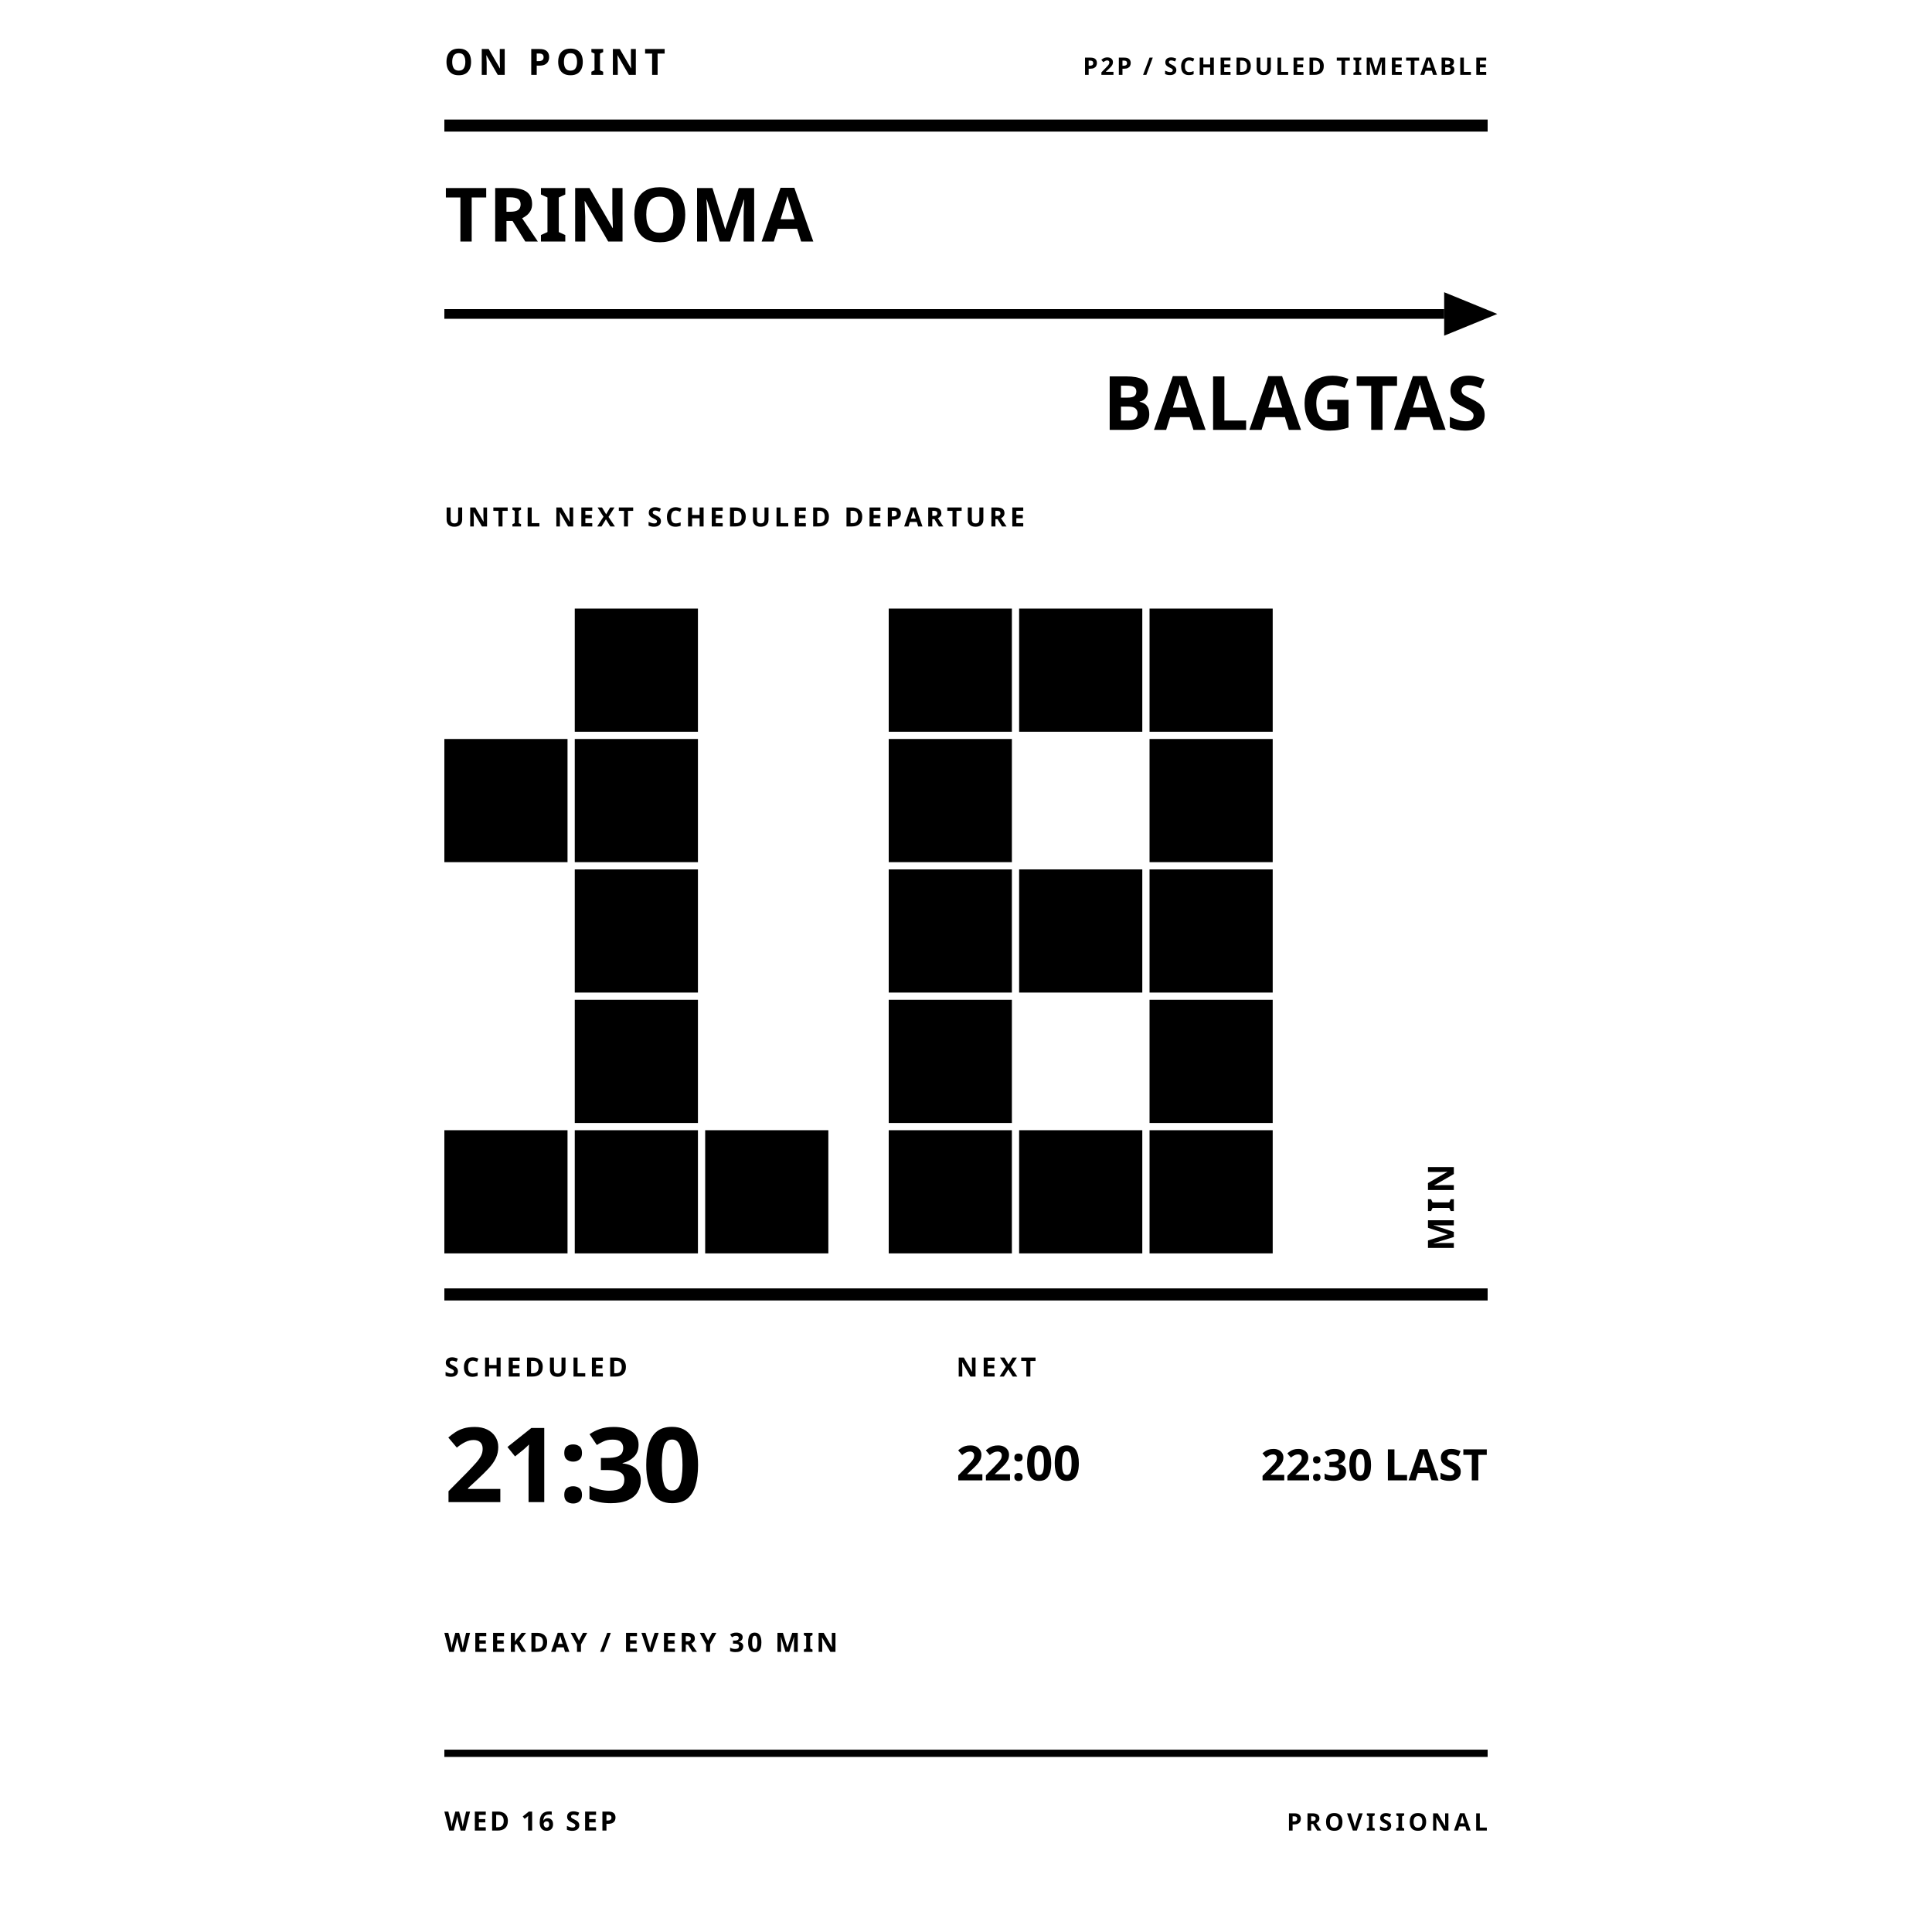
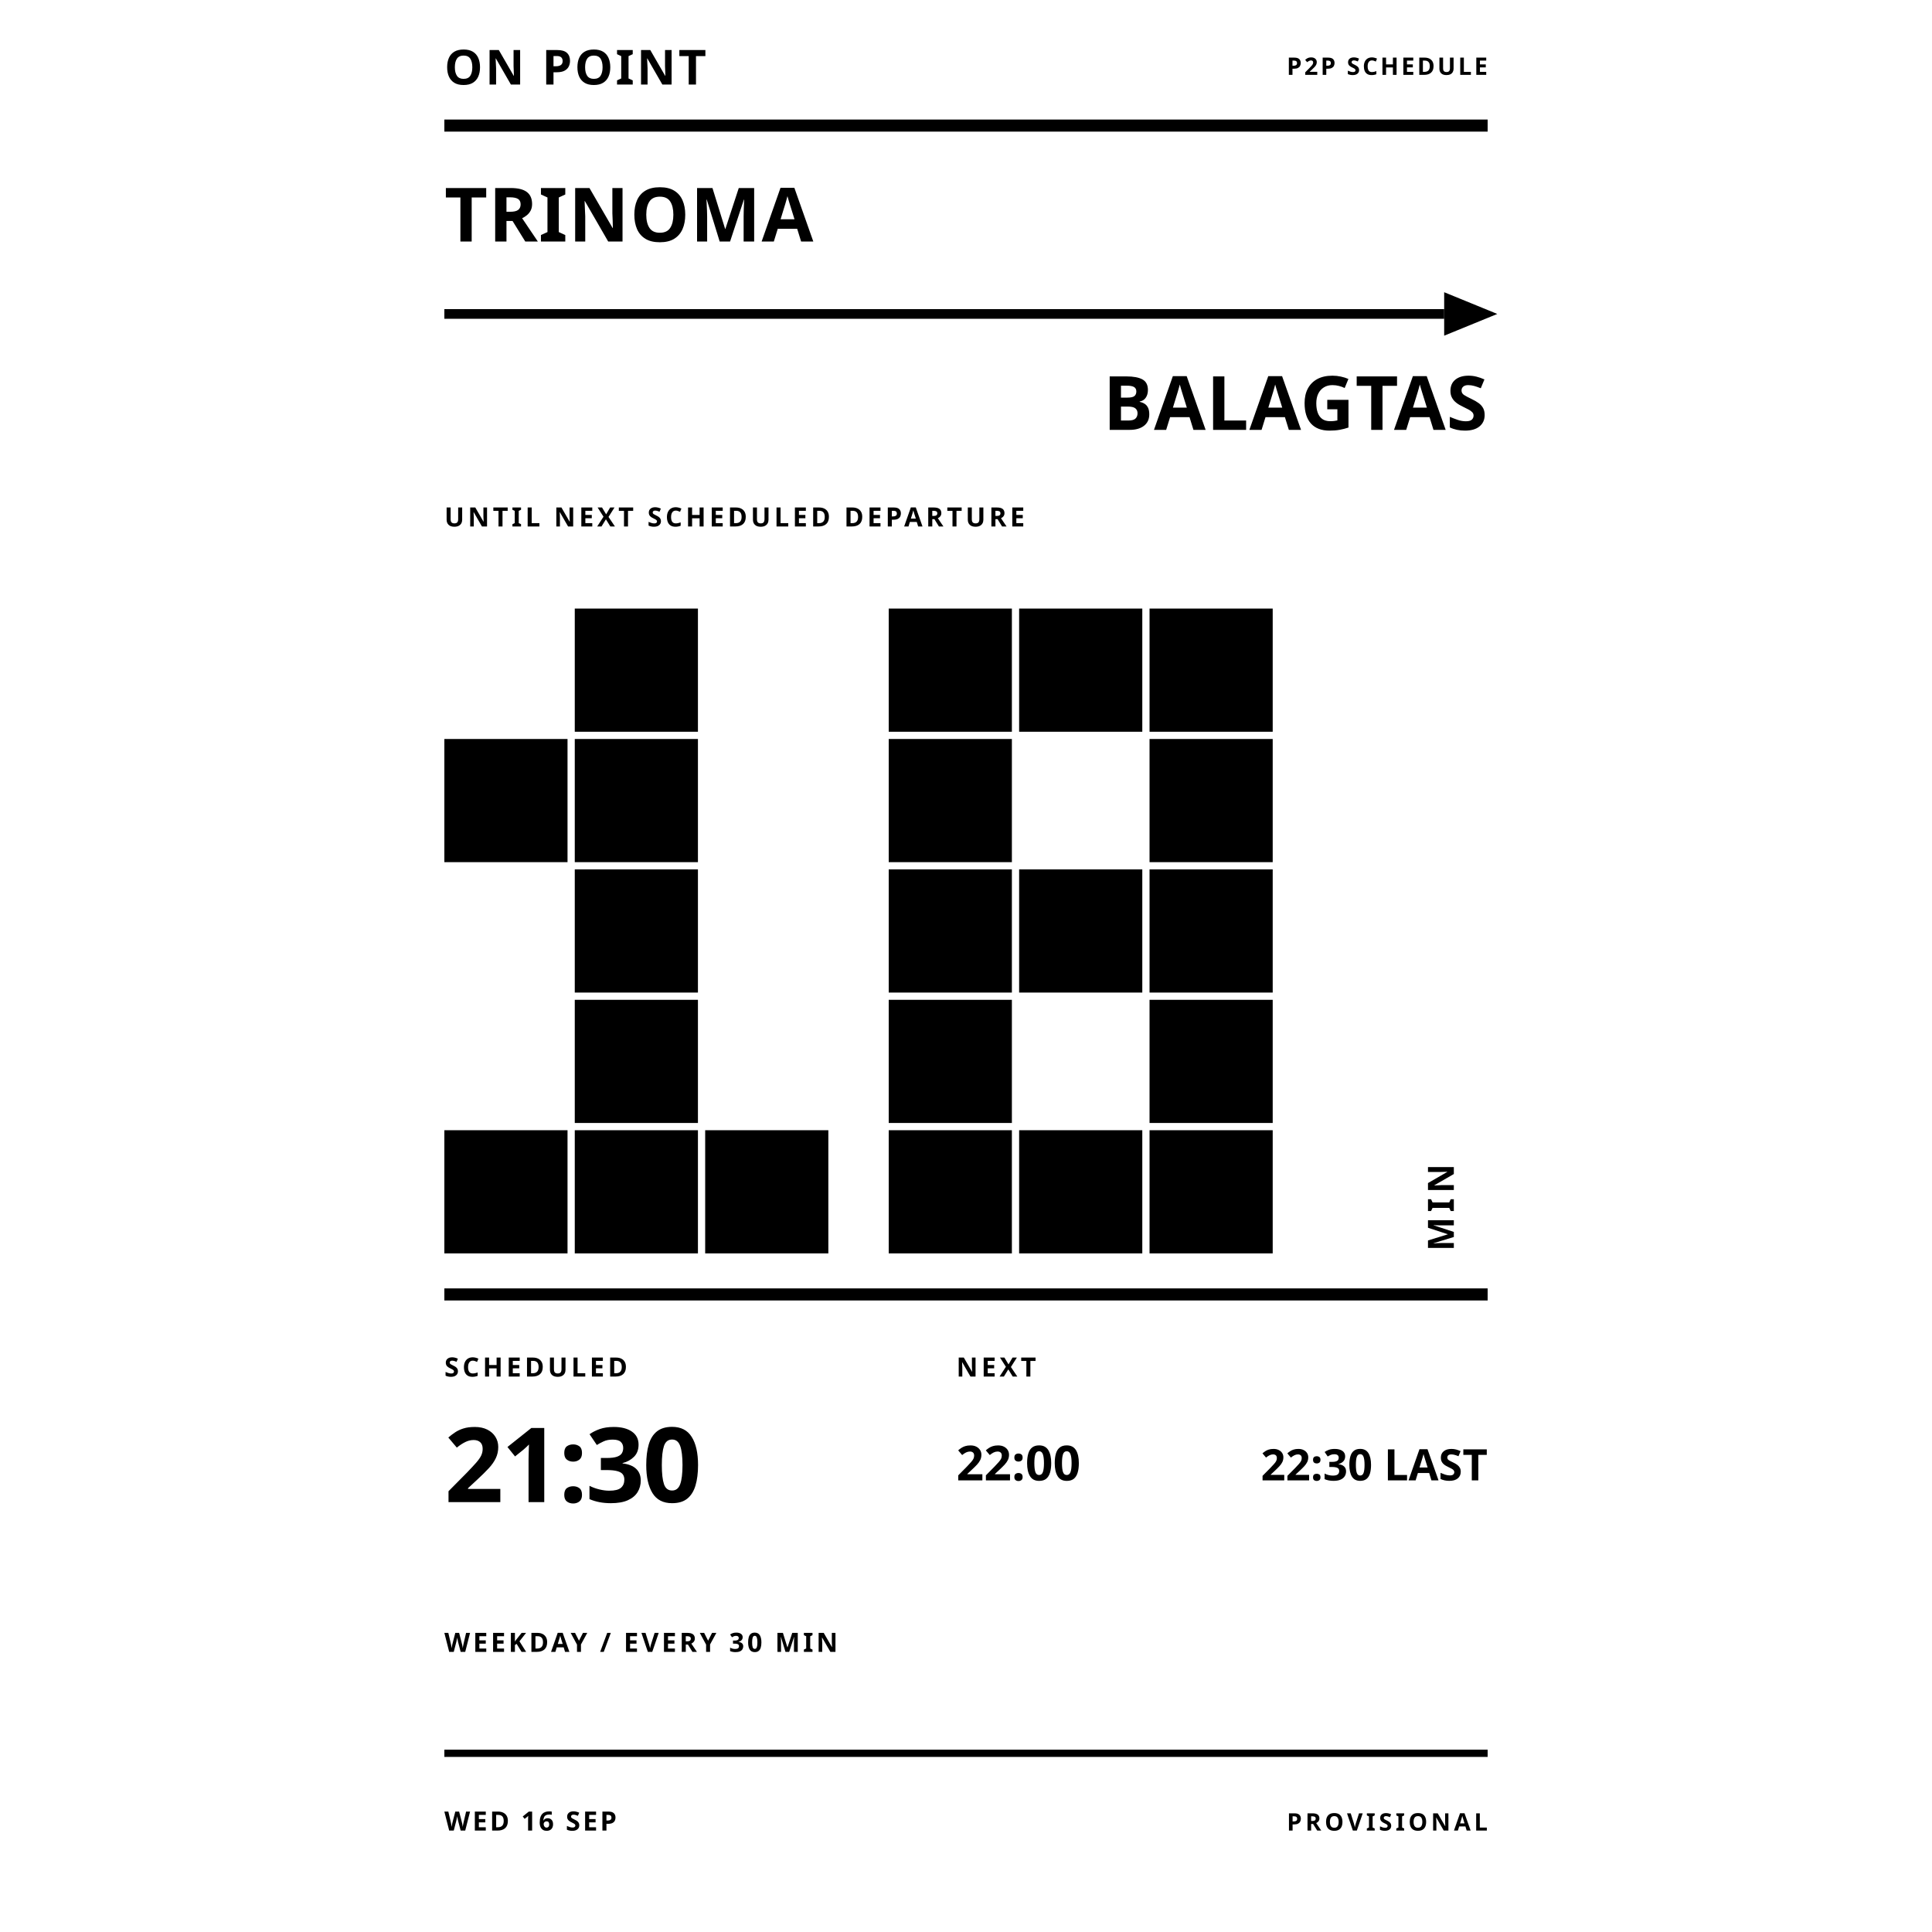
<svg xmlns="http://www.w3.org/2000/svg" width="800" height="800" viewBox="0 0 800 800" data-output-width="480" data-output-height="800">
  <style>
@font-face {
  font-family: 'Preview Noto Sans';
  src: url('file:///Users/almariano1/Downloads/project-on-point/lib/EpdFont/builtinFonts/source/NotoSans/NotoSans-Regular.ttf');
  font-weight: 400;
}
@font-face {
  font-family: 'Preview Noto Sans';
  src: url('file:///Users/almariano1/Downloads/project-on-point/lib/EpdFont/builtinFonts/source/NotoSans/NotoSans-Bold.ttf');
  font-weight: 700;
}
@font-face {
  font-family: 'Preview Ubuntu';
  src: url('file:///Users/almariano1/Downloads/project-on-point/lib/EpdFont/builtinFonts/source/Ubuntu/Ubuntu-Regular.ttf');
  font-weight: 400;
}
@font-face {
  font-family: 'Preview Ubuntu';
  src: url('file:///Users/almariano1/Downloads/project-on-point/lib/EpdFont/builtinFonts/source/Ubuntu/Ubuntu-Bold.ttf');
  font-weight: 700;
}
text { font-family: 'Preview Noto Sans', sans-serif; }
.utility { font-family: 'Preview Ubuntu', sans-serif; }
</style>
  <rect width="800" height="800" fill="#fff" />
  <g transform="translate(160 0)">
-     <text class="utility" x="24" y="31" font-size="15" font-weight="700" fill="#000" text-anchor="start" letter-spacing="2.2">ON POINT</text>
-     <text class="utility" x="456" y="31" font-size="10" font-weight="700" fill="#000" text-anchor="end" letter-spacing="1.0">P2P / SCHEDULED TIMETABLE</text>
+     <text x="24" y="35" font-size="20" font-weight="700" fill="#000" text-anchor="start" letter-spacing="1.0">ON POINT</text>
+     <text class="utility" x="456" y="31" font-size="10" font-weight="700" fill="#000" text-anchor="end" letter-spacing="1.0">P2P SCHEDULE</text>
    <line x1="24" y1="52" x2="456" y2="52" stroke="#000" stroke-width="5" />
    <text x="24" y="100" font-size="31" font-weight="700" fill="#000" text-anchor="start" letter-spacing="0.3">TRINOMA</text>
    <line x1="24" y1="130" x2="438" y2="130" stroke="#000" stroke-width="4" />
    <polygon points="438,121 460,130 438,139" fill="#000" />
    <text x="456" y="178" font-size="31" font-weight="700" fill="#000" text-anchor="end" letter-spacing="0.3">BALAGTAS</text>
    <text class="utility" x="24" y="218" font-size="11" font-weight="700" fill="#000" text-anchor="start" letter-spacing="1.4">UNTIL NEXT SCHEDULED DEPARTURE</text>
    <rect x="78" y="252" width="51" height="51" fill="#000" />
    <rect x="24" y="306" width="51" height="51" fill="#000" />
    <rect x="78" y="306" width="51" height="51" fill="#000" />
    <rect x="78" y="360" width="51" height="51" fill="#000" />
    <rect x="78" y="414" width="51" height="51" fill="#000" />
    <rect x="24" y="468" width="51" height="51" fill="#000" />
    <rect x="78" y="468" width="51" height="51" fill="#000" />
    <rect x="132" y="468" width="51" height="51" fill="#000" />
    <rect x="208" y="252" width="51" height="51" fill="#000" />
    <rect x="262" y="252" width="51" height="51" fill="#000" />
    <rect x="316" y="252" width="51" height="51" fill="#000" />
    <rect x="208" y="306" width="51" height="51" fill="#000" />
    <rect x="316" y="306" width="51" height="51" fill="#000" />
    <rect x="208" y="360" width="51" height="51" fill="#000" />
    <rect x="262" y="360" width="51" height="51" fill="#000" />
    <rect x="316" y="360" width="51" height="51" fill="#000" />
    <rect x="208" y="414" width="51" height="51" fill="#000" />
    <rect x="316" y="414" width="51" height="51" fill="#000" />
    <rect x="208" y="468" width="51" height="51" fill="#000" />
    <rect x="262" y="468" width="51" height="51" fill="#000" />
    <rect x="316" y="468" width="51" height="51" fill="#000" />
    <text class="utility" x="442" y="500" font-size="15" font-weight="700" fill="#000" text-anchor="middle" letter-spacing="2.0" transform="rotate(-90 442 500)">MIN</text>
    <line x1="24" y1="536" x2="456" y2="536" stroke="#000" stroke-width="5" />
    <text class="utility" x="24" y="570" font-size="11" font-weight="700" fill="#000" text-anchor="start" letter-spacing="1.4">SCHEDULED</text>
    <text x="24" y="622" font-size="43" font-weight="700" fill="#000" text-anchor="start" letter-spacing="-1.0">21:30</text>
    <text class="utility" x="236" y="570" font-size="11" font-weight="700" fill="#000" text-anchor="start" letter-spacing="1.4">NEXT</text>
    <text x="236" y="613" font-size="20" font-weight="700" fill="#000" text-anchor="start" letter-spacing="0">22:00</text>
    <text x="456" y="613" font-size="18" font-weight="700" fill="#000" text-anchor="end" letter-spacing="0">22:30 LAST</text>
    <text class="utility" x="24" y="684" font-size="11" font-weight="700" fill="#000" text-anchor="start" letter-spacing="1.2">WEEKDAY / EVERY 30 MIN</text>
    <line x1="24" y1="726" x2="456" y2="726" stroke="#000" stroke-width="3" />
    <text class="utility" x="24" y="758" font-size="11" font-weight="700" fill="#000" text-anchor="start" letter-spacing="1.0">WED 16 SEP</text>
    <text class="utility" x="456" y="758" font-size="10" font-weight="700" fill="#000" text-anchor="end" letter-spacing="1.4">PROVISIONAL</text>
  </g>
</svg>
